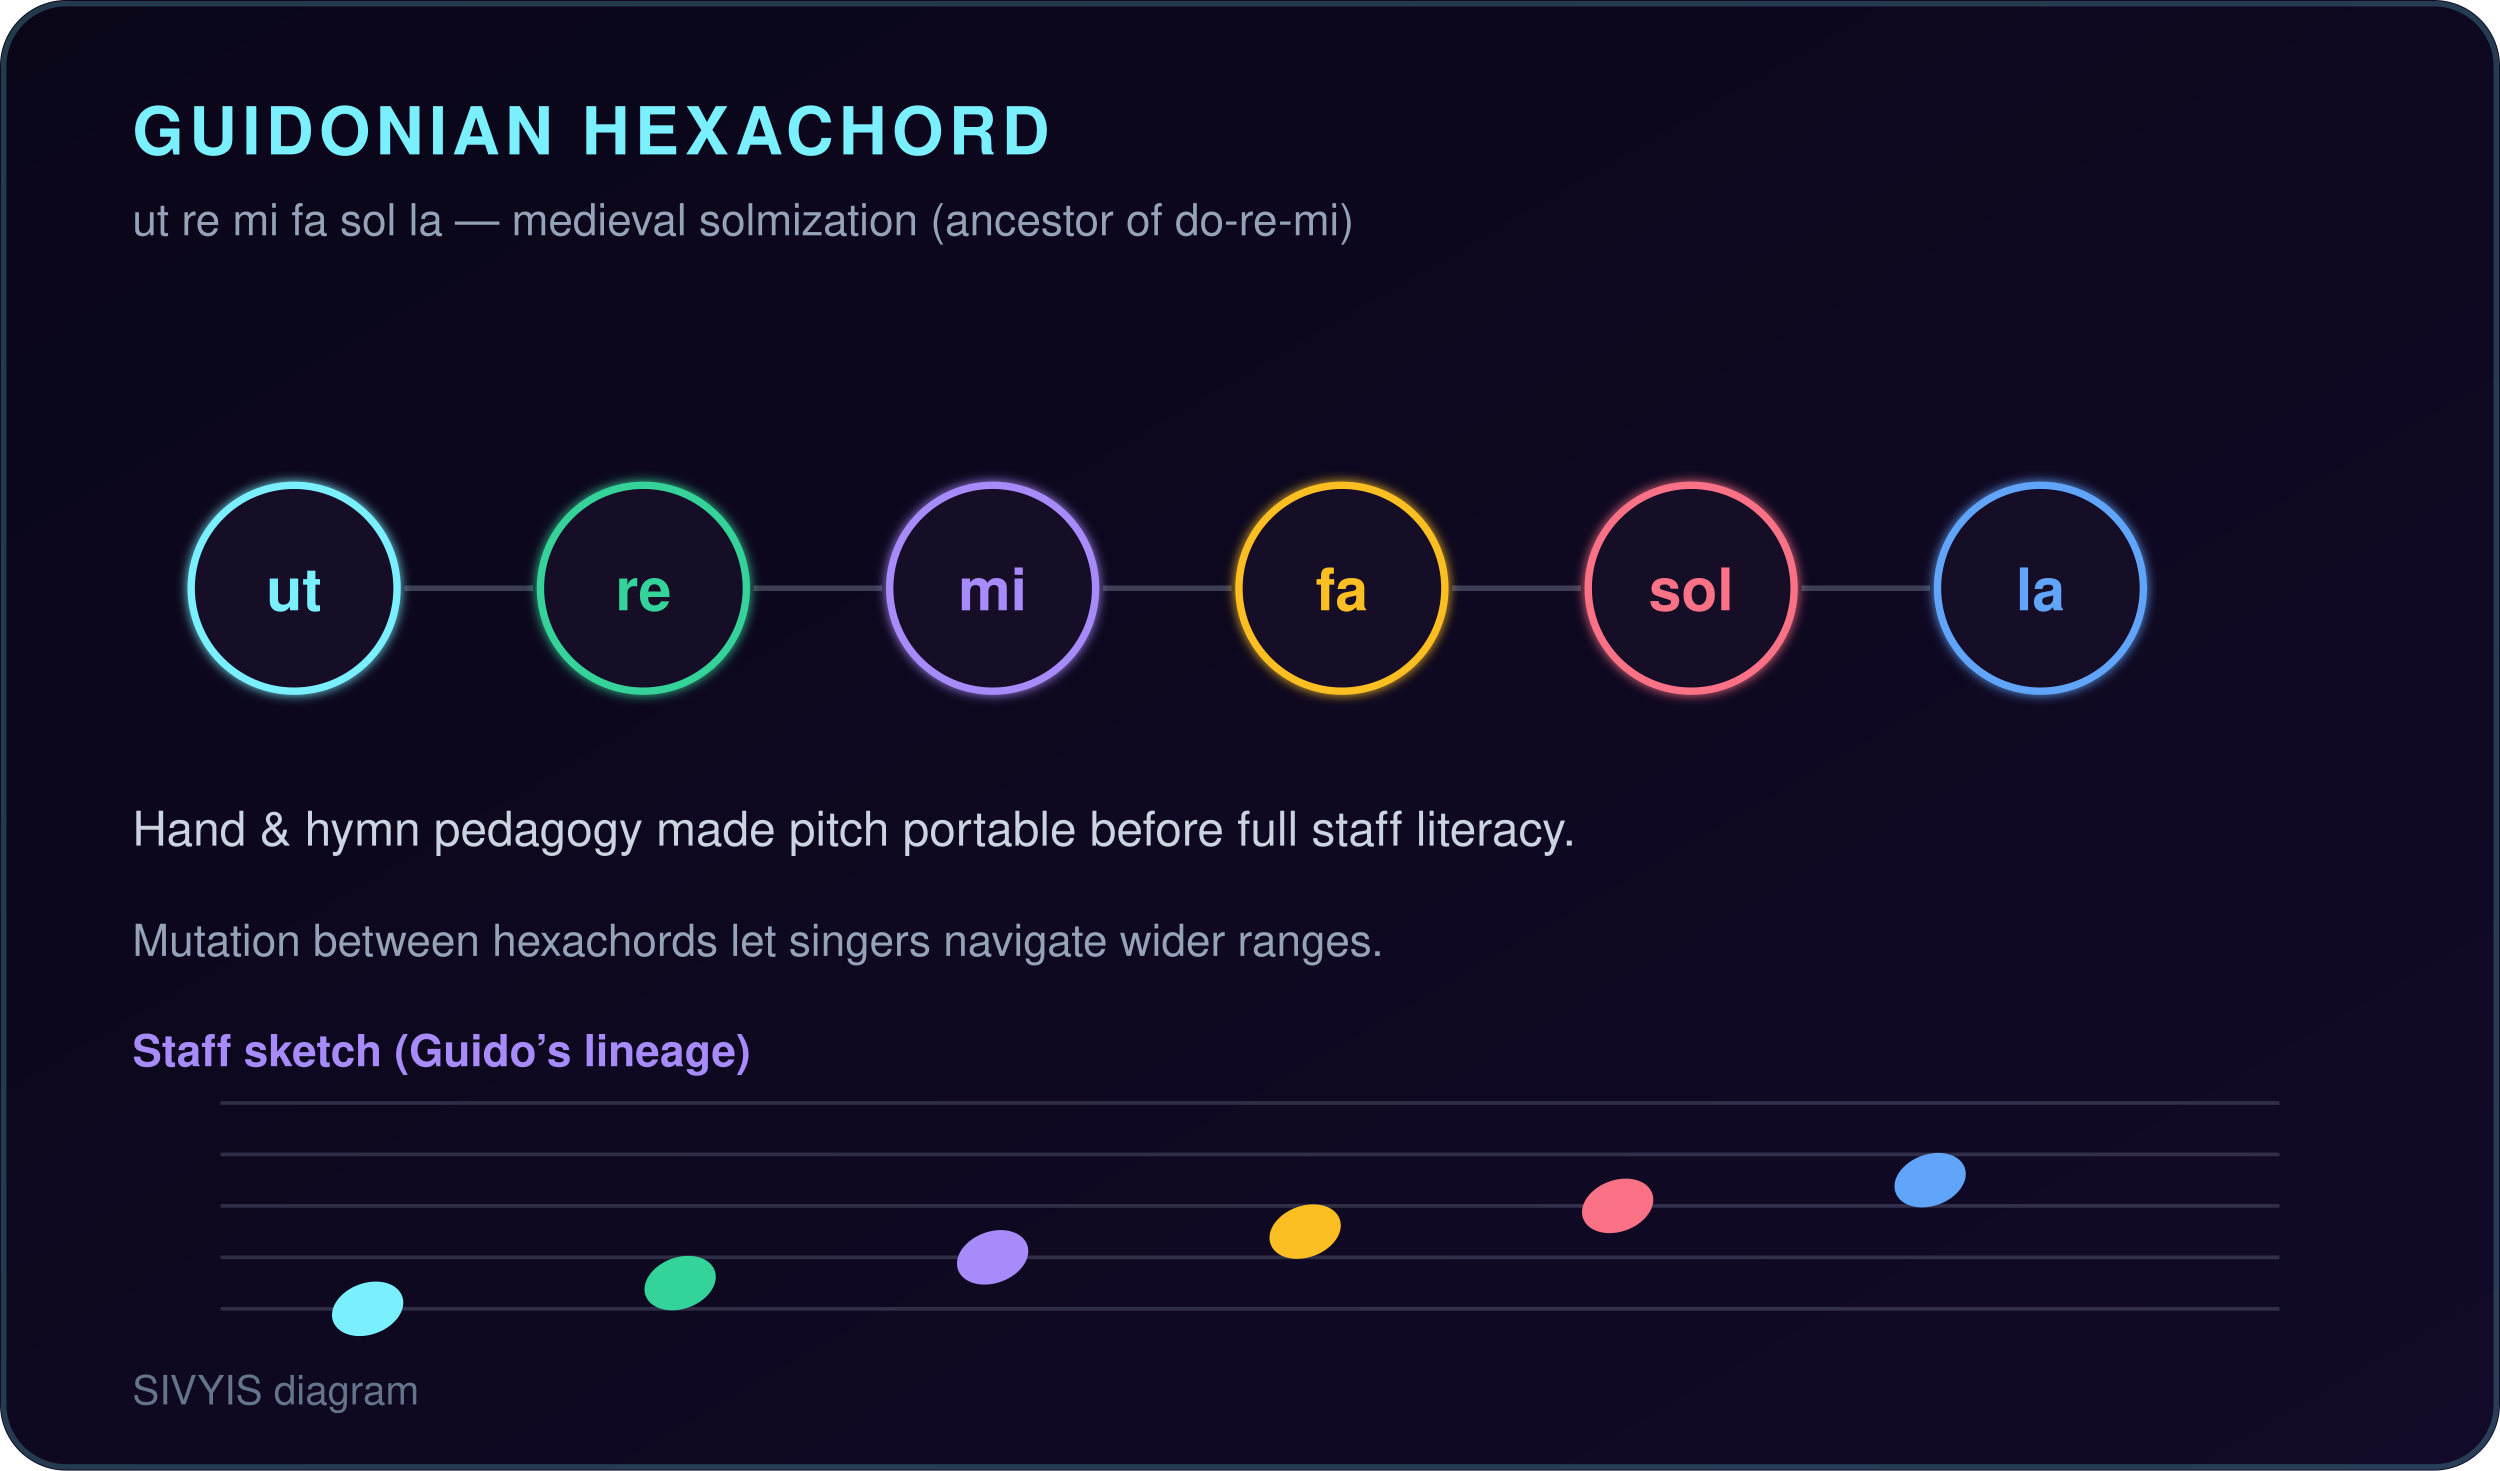
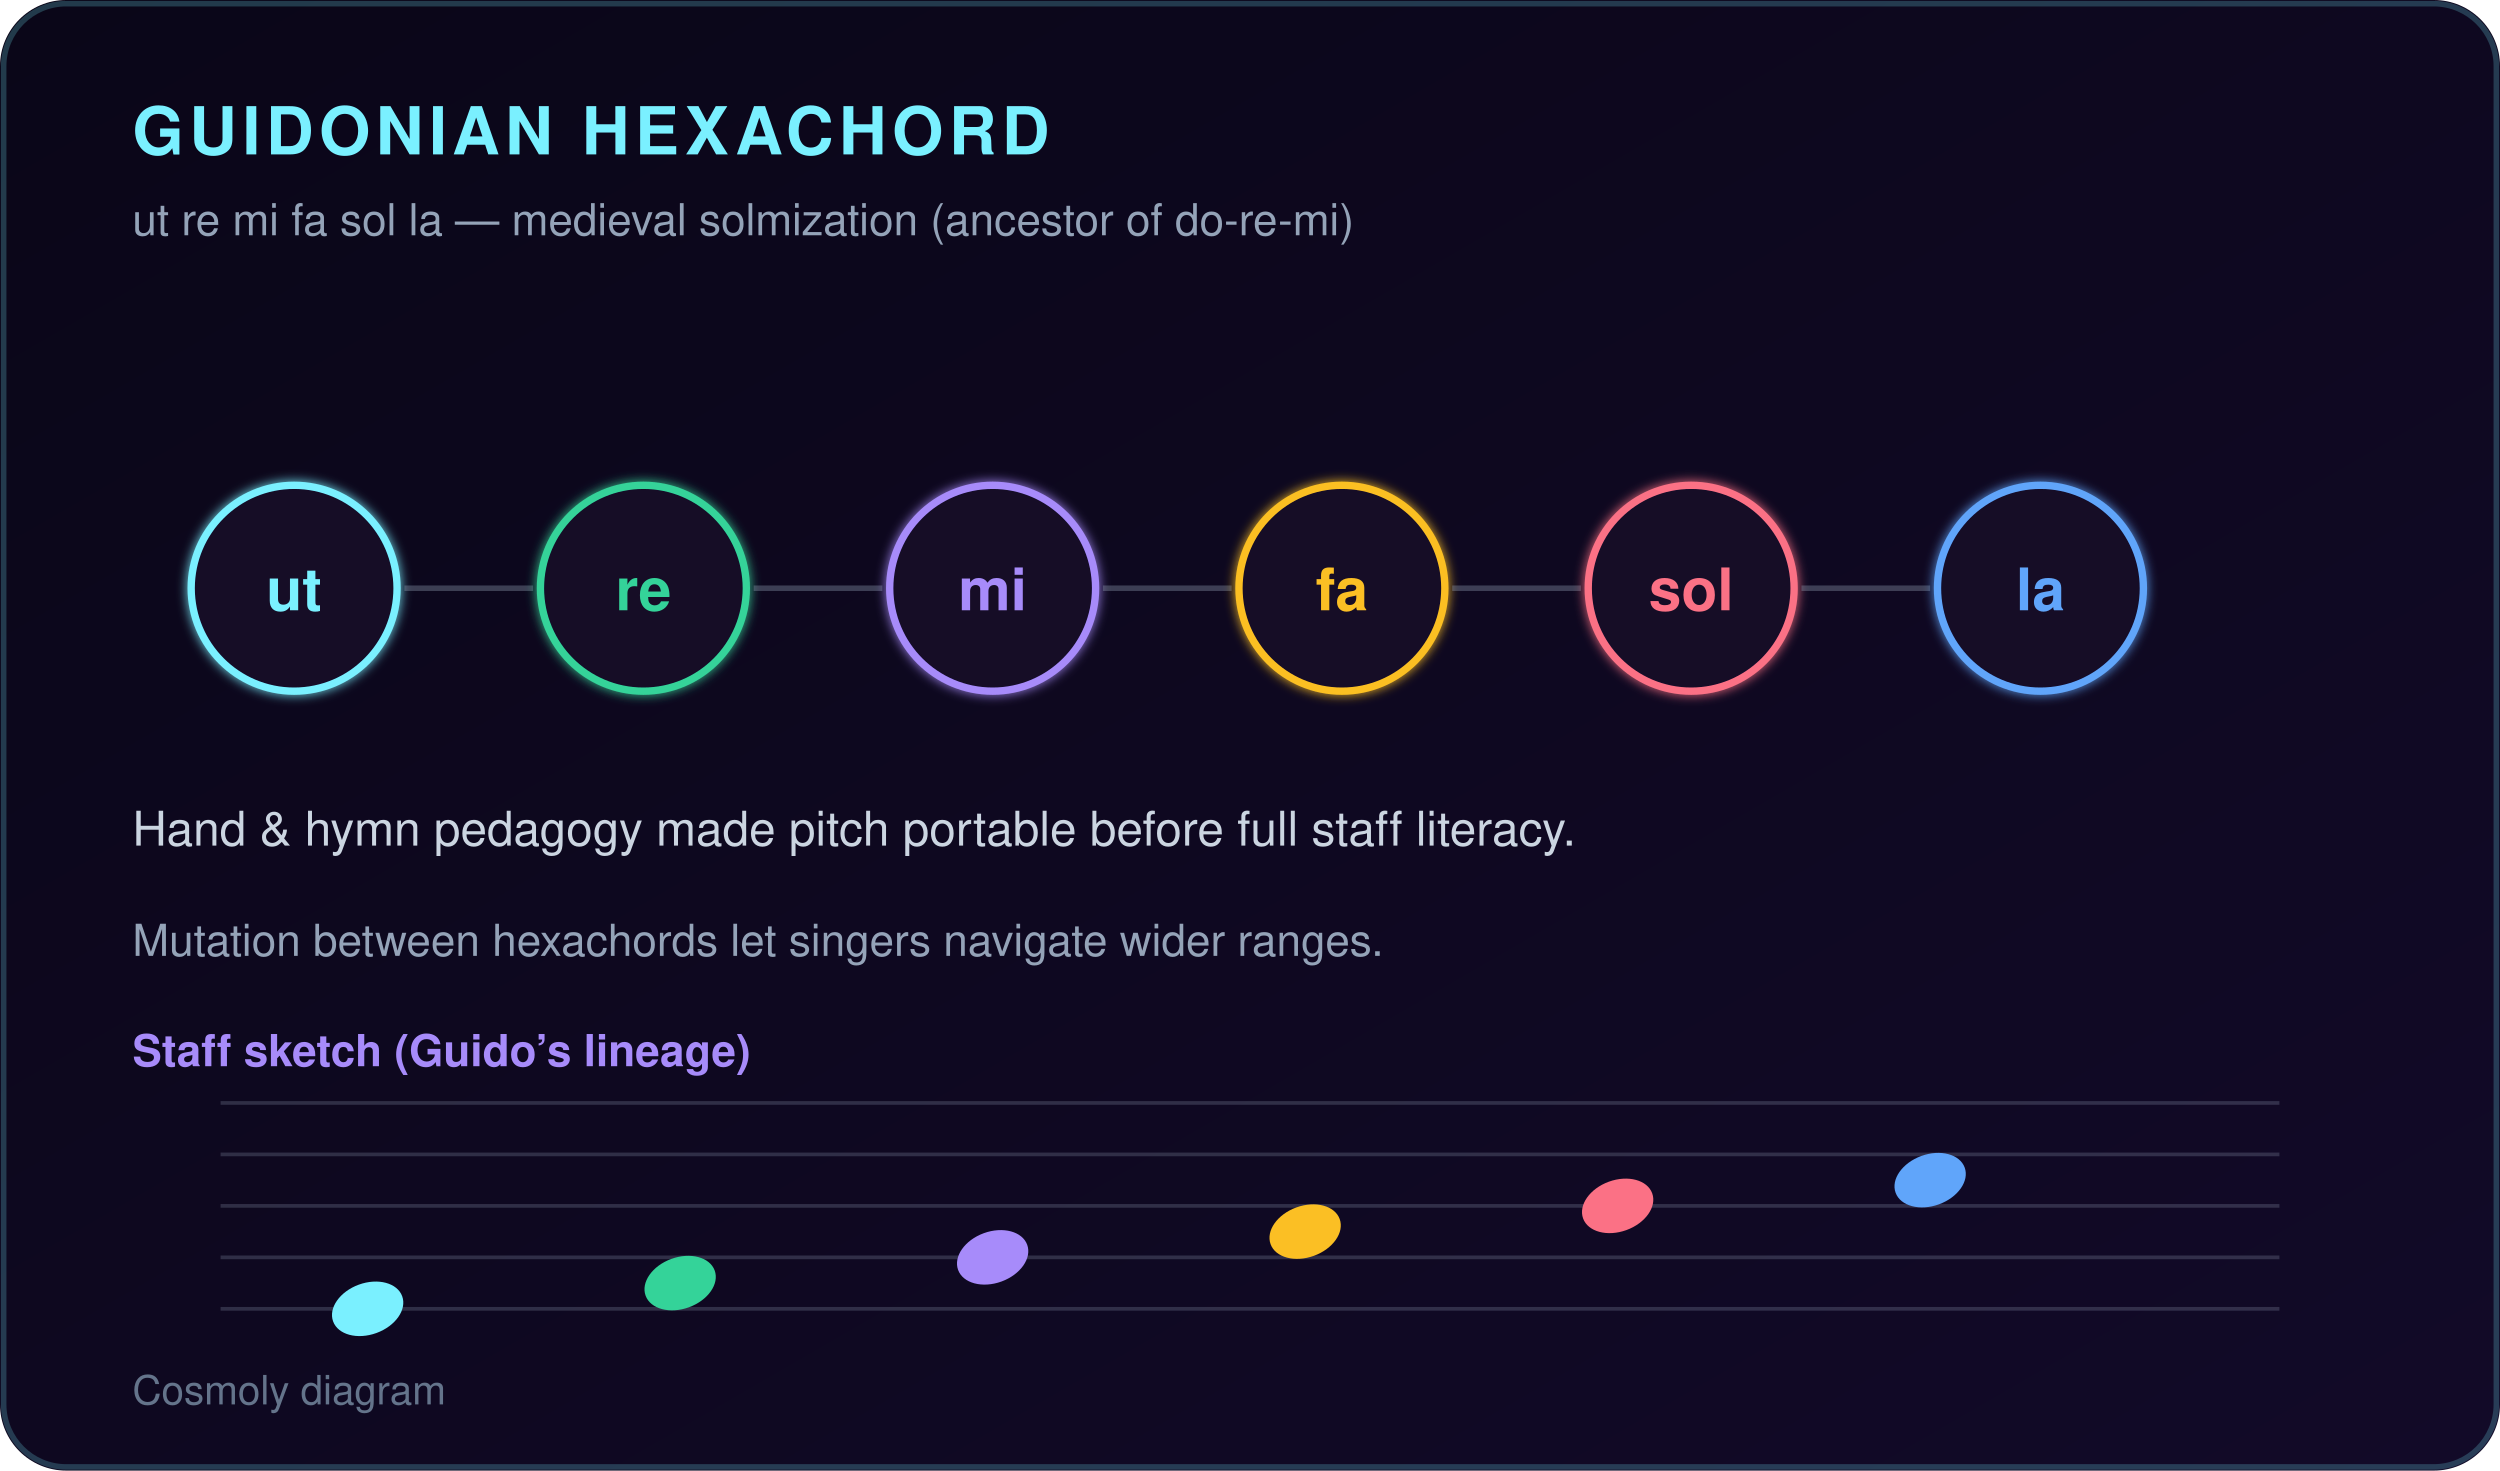
<svg xmlns="http://www.w3.org/2000/svg" viewBox="0 0 680 400" role="img" aria-labelledby="t d">
  <defs>
    <linearGradient id="bg" x1="0" y1="0" x2="1" y2="1">
      <stop offset="0%" stop-color="#0a0618" />
      <stop offset="100%" stop-color="#120a28" />
    </linearGradient>
    <filter id="glow">
      <feGaussianBlur stdDeviation="1.4" result="b" />
      <feMerge>
        <feMergeNode in="b" />
        <feMergeNode in="SourceGraphic" />
      </feMerge>
    </filter>
  </defs>
  <rect width="680" height="400" rx="18" fill="url(#bg)" />
  <rect x="1" y="1" width="678" height="398" rx="17" fill="none" stroke="rgba(122,240,255,0.22)" stroke-width="1.5" />
  <text x="36" y="42" fill="#7af0ff" font-family="Segoe UI, Helvetica, Arial, sans-serif" font-size="18" font-weight="700" letter-spacing="0.08em">GUIDONIAN HEXACHORD</text>
  <text x="36" y="64" fill="#94a3b8" font-family="Segoe UI, Helvetica, Arial, sans-serif" font-size="12">ut re mi fa sol la — medieval solmization (ancestor of do-re-mi)</text>
  <circle cx="80" cy="160" r="28" fill="#120a28" stroke="#7af0ff" stroke-width="2" filter="url(#glow)" />
  <text x="80" y="166" text-anchor="middle" fill="#7af0ff" font-family="Segoe UI, Helvetica, Arial, sans-serif" font-size="16" font-weight="700">ut</text>
  <line x1="110" y1="160" x2="145" y2="160" stroke="rgba(148,163,184,0.35)" stroke-width="1.5" />
  <circle cx="175" cy="160" r="28" fill="#120a28" stroke="#34d399" stroke-width="2" filter="url(#glow)" />
  <text x="175" y="166" text-anchor="middle" fill="#34d399" font-family="Segoe UI, Helvetica, Arial, sans-serif" font-size="16" font-weight="700">re</text>
  <line x1="205" y1="160" x2="240" y2="160" stroke="rgba(148,163,184,0.35)" stroke-width="1.5" />
  <circle cx="270" cy="160" r="28" fill="#120a28" stroke="#a78bfa" stroke-width="2" filter="url(#glow)" />
  <text x="270" y="166" text-anchor="middle" fill="#a78bfa" font-family="Segoe UI, Helvetica, Arial, sans-serif" font-size="16" font-weight="700">mi</text>
  <line x1="300" y1="160" x2="335" y2="160" stroke="rgba(148,163,184,0.35)" stroke-width="1.5" />
  <circle cx="365" cy="160" r="28" fill="#120a28" stroke="#fbbf24" stroke-width="2" filter="url(#glow)" />
  <text x="365" y="166" text-anchor="middle" fill="#fbbf24" font-family="Segoe UI, Helvetica, Arial, sans-serif" font-size="16" font-weight="700">fa</text>
  <line x1="395" y1="160" x2="430" y2="160" stroke="rgba(148,163,184,0.35)" stroke-width="1.5" />
  <circle cx="460" cy="160" r="28" fill="#120a28" stroke="#fb7185" stroke-width="2" filter="url(#glow)" />
  <text x="460" y="166" text-anchor="middle" fill="#fb7185" font-family="Segoe UI, Helvetica, Arial, sans-serif" font-size="16" font-weight="700">sol</text>
  <line x1="490" y1="160" x2="525" y2="160" stroke="rgba(148,163,184,0.35)" stroke-width="1.5" />
  <circle cx="555" cy="160" r="28" fill="#120a28" stroke="#60a5fa" stroke-width="2" filter="url(#glow)" />
  <text x="555" y="166" text-anchor="middle" fill="#60a5fa" font-family="Segoe UI, Helvetica, Arial, sans-serif" font-size="16" font-weight="700">la</text>
  <text x="36" y="230" fill="#cbd5e1" font-family="Segoe UI, Helvetica, Arial, sans-serif" font-size="13">Hand &amp; hymn pedagogy made pitch portable before full staff literacy.</text>
  <text x="36" y="260" fill="#94a3b8" font-family="Segoe UI, Helvetica, Arial, sans-serif" font-size="12">Mutation between hexachords let singers navigate wider ranges.</text>
  <line x1="60" y1="300" x2="620" y2="300" stroke="rgba(148,163,184,0.25)" stroke-width="1" />
  <line x1="60" y1="314" x2="620" y2="314" stroke="rgba(148,163,184,0.25)" stroke-width="1" />
  <line x1="60" y1="328" x2="620" y2="328" stroke="rgba(148,163,184,0.25)" stroke-width="1" />
  <line x1="60" y1="342" x2="620" y2="342" stroke="rgba(148,163,184,0.25)" stroke-width="1" />
  <line x1="60" y1="356" x2="620" y2="356" stroke="rgba(148,163,184,0.25)" stroke-width="1" />
  <text x="36" y="290" fill="#a78bfa" font-family="Segoe UI, Helvetica, Arial, sans-serif" font-size="12" font-weight="600">Staff sketch (Guido’s lineage)</text>
  <ellipse cx="100" cy="356" rx="10" ry="7" fill="#7af0ff" transform="rotate(-20 100 356)" />
  <ellipse cx="185" cy="349" rx="10" ry="7" fill="#34d399" transform="rotate(-20 185 349)" />
  <ellipse cx="270" cy="342" rx="10" ry="7" fill="#a78bfa" transform="rotate(-20 270 342)" />
  <ellipse cx="355" cy="335" rx="10" ry="7" fill="#fbbf24" transform="rotate(-20 355 335)" />
  <ellipse cx="440" cy="328" rx="10" ry="7" fill="#fb7185" transform="rotate(-20 440 328)" />
  <ellipse cx="525" cy="321" rx="10" ry="7" fill="#60a5fa" transform="rotate(-20 525 321)" />
-   <text x="36" y="382" fill="#64748b" font-family="Segoe UI, Helvetica, Arial, sans-serif" font-size="11">SIVYIS diagram</text>
+   <text x="36" y="382" fill="#64748b" font-family="Segoe UI, Helvetica, Arial, sans-serif" font-size="11">Cosmoly diagram</text>
</svg>
